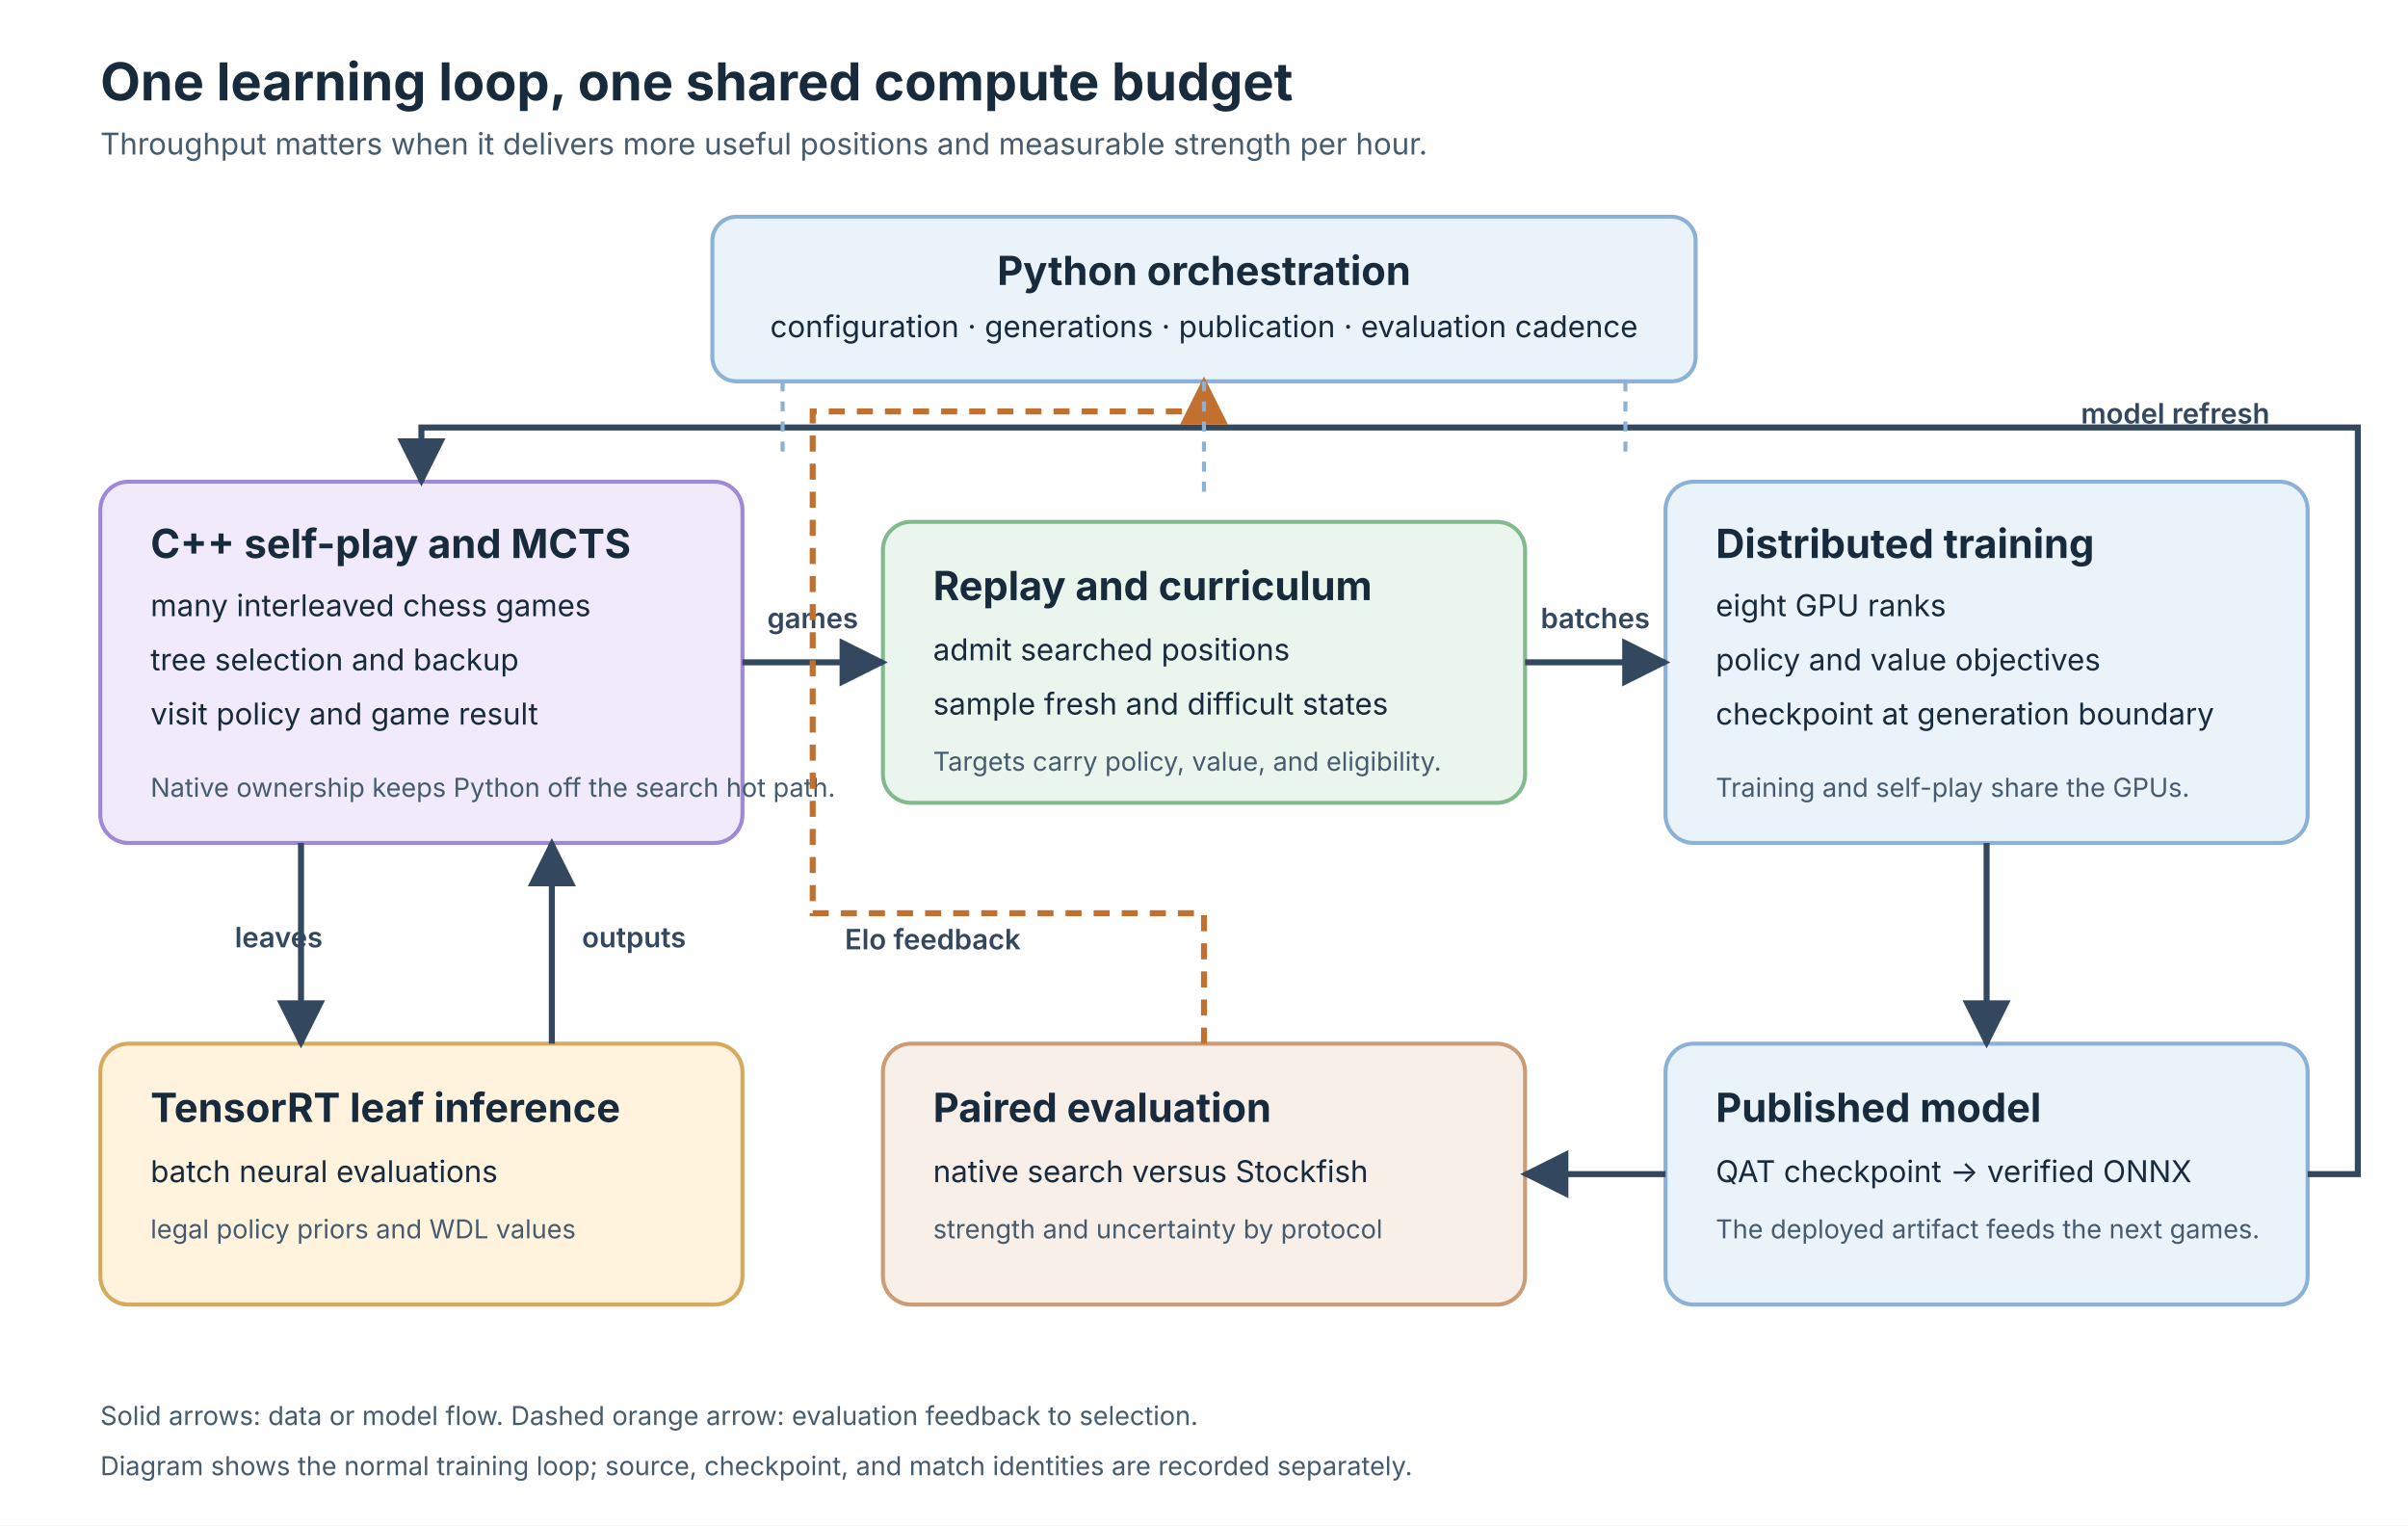
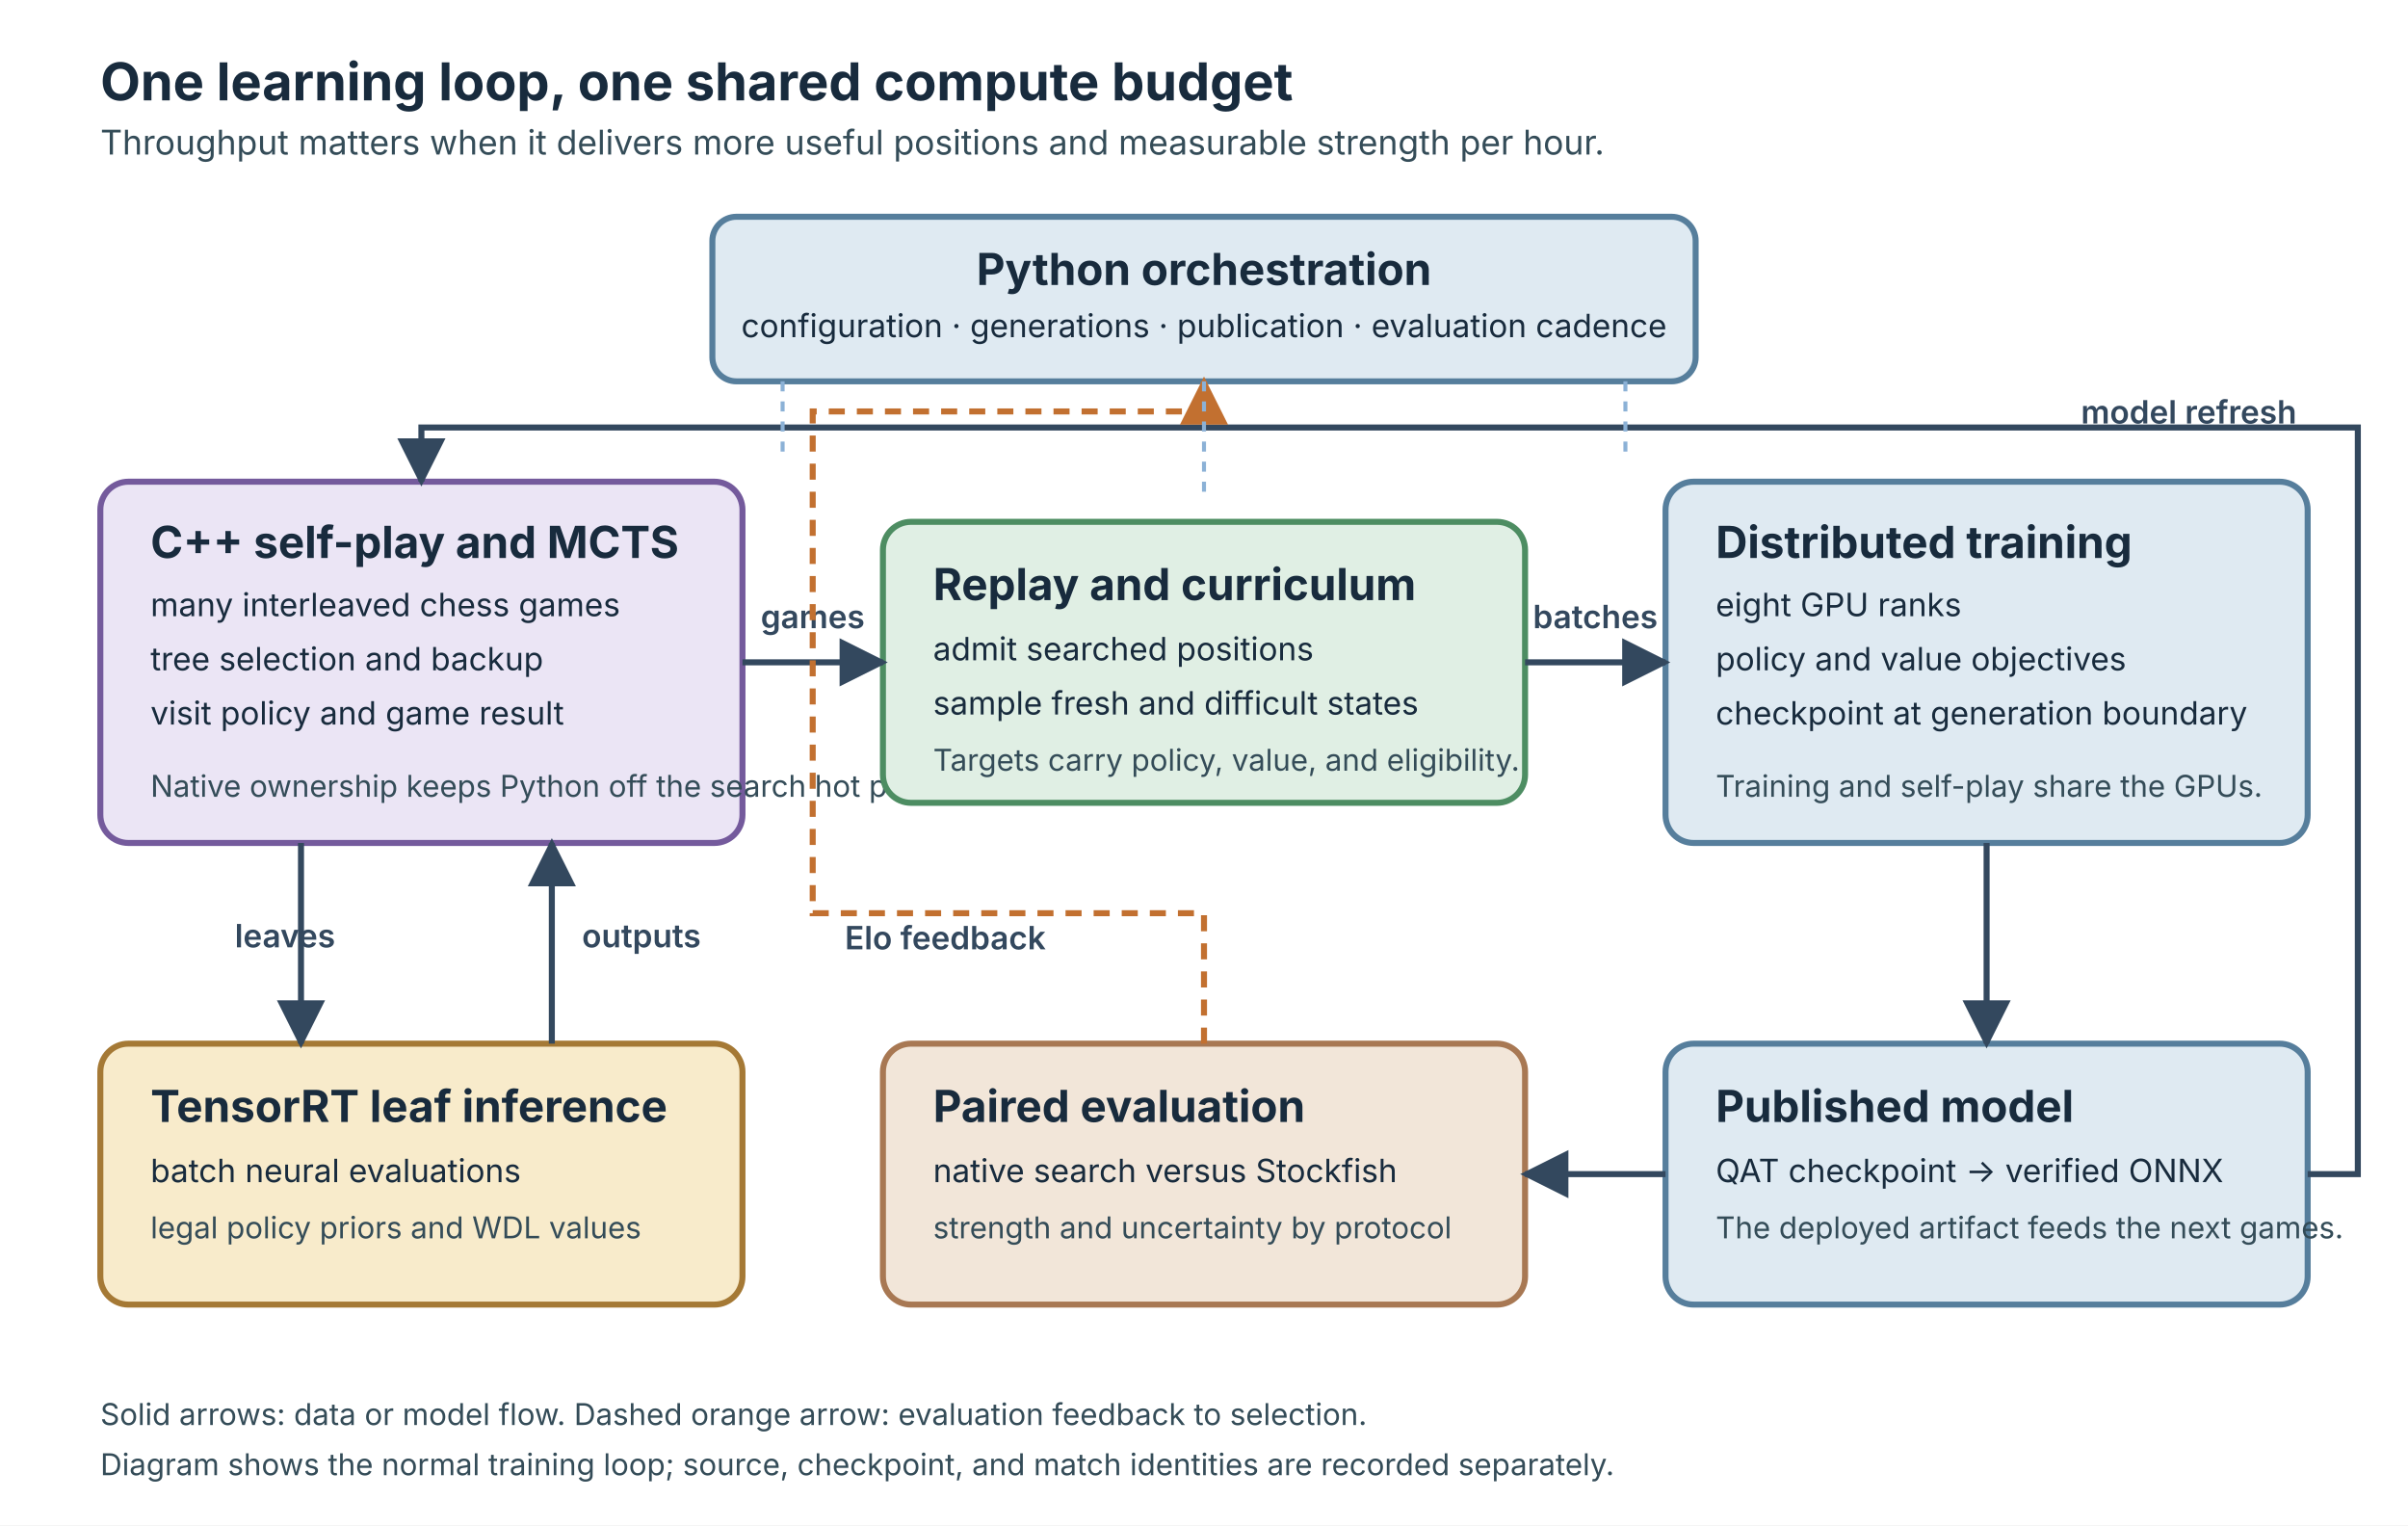
<svg xmlns="http://www.w3.org/2000/svg" viewBox="0 0 1200 760" role="img" aria-labelledby="title description">
  <defs>
    <marker id="arrow" viewBox="0 0 10 10" refX="9" refY="5" markerWidth="8" markerHeight="8" orient="auto-start-reverse">
      <path d="M 0 0 L 10 5 L 0 10 z" fill="#33485e" />
    </marker>
    <marker id="feedback-arrow" viewBox="0 0 10 10" refX="9" refY="5" markerWidth="8" markerHeight="8" orient="auto-start-reverse">
      <path d="M 0 0 L 10 5 L 0 10 z" fill="#c27030" />
    </marker>
    <style>
      text { font-family: "Segoe UI", Inter, Arial, sans-serif; fill: #182b3d; }
      .heading { font-size: 26px; font-weight: 700; }
-       .subtitle { font-size: 15px; fill: #465c6e; }
-       .card-title { font-size: 20px; font-weight: 700; }
-       .body { font-size: 15px; }
-       .small { font-size: 13px; fill: #465c6e; }
-       .label { font-size: 14px; font-weight: 600; fill: #33485e; }
+       .subtitle { font-size: 17px; fill: #344c58; }
+       .card-title { font-size: 22px; font-weight: 700; }
+       .body { font-size: 16px; }
+       .small { font-size: 15px; fill: #344c58; }
+       .label { font-size: 16px; font-weight: 600; fill: #33485e; }
      .path { fill: none; stroke: #33485e; stroke-width: 3; marker-end: url(#arrow); }
      .feedback { fill: none; stroke: #c27030; stroke-width: 3; stroke-dasharray: 8 6; marker-end: url(#feedback-arrow); }
    </style>
  </defs>
  <rect x="0" y="0" width="1200" height="760" fill="#ffffff" />
  <text x="50" y="50" class="heading">One learning loop, one shared compute budget</text>
  <text x="50" y="77" class="subtitle">Throughput matters when it delivers more useful positions and measurable strength per hour.</text>
-   <rect x="355" y="108" width="490" height="82" rx="12" fill="#eaf2fa" stroke="#8bb1d6" stroke-width="2" />
+   <rect x="355" y="108" width="490" height="82" rx="12" fill="#dfeaf2" stroke="#567e9c" stroke-width="3" />
  <text x="600" y="142" text-anchor="middle" class="card-title">Python orchestration</text>
  <text x="600" y="168" text-anchor="middle" class="body">configuration · generations · publication · evaluation cadence</text>
-   <rect x="50" y="240" width="320" height="180" rx="14" fill="#f0eafa" stroke="#9f88d5" stroke-width="2" />
+   <rect x="50" y="240" width="320" height="180" rx="14" fill="#ebe5f5" stroke="#745a9c" stroke-width="3" />
  <text x="75" y="278" class="card-title">C++ self-play and MCTS</text>
  <text x="75" y="307" class="body">many interleaved chess games</text>
  <text x="75" y="334" class="body">tree selection and backup</text>
  <text x="75" y="361" class="body">visit policy and game result</text>
  <text x="75" y="397" class="small">Native ownership keeps Python off the search hot path.</text>
-   <rect x="440" y="260" width="320" height="140" rx="14" fill="#eaf5ed" stroke="#82b98d" stroke-width="2" />
+   <rect x="440" y="260" width="320" height="140" rx="14" fill="#e0efe4" stroke="#4d8d62" stroke-width="3" />
  <text x="465" y="299" class="card-title">Replay and curriculum</text>
  <text x="465" y="329" class="body">admit searched positions</text>
  <text x="465" y="356" class="body">sample fresh and difficult states</text>
  <text x="465" y="384" class="small">Targets carry policy, value, and eligibility.</text>
-   <rect x="830" y="240" width="320" height="180" rx="14" fill="#eaf2fa" stroke="#8bb1d6" stroke-width="2" />
+   <rect x="830" y="240" width="320" height="180" rx="14" fill="#dfeaf2" stroke="#567e9c" stroke-width="3" />
  <text x="855" y="278" class="card-title">Distributed training</text>
  <text x="855" y="307" class="body">eight GPU ranks</text>
  <text x="855" y="334" class="body">policy and value objectives</text>
  <text x="855" y="361" class="body">checkpoint at generation boundary</text>
  <text x="855" y="397" class="small">Training and self-play share the GPUs.</text>
  <path d="M 370 330 H 440" class="path" />
  <path d="M 760 330 H 830" class="path" />
  <text x="405" y="313" text-anchor="middle" class="label">games</text>
  <text x="795" y="313" text-anchor="middle" class="label">batches</text>
-   <rect x="50" y="520" width="320" height="130" rx="14" fill="#fff3dd" stroke="#d6aa5d" stroke-width="2" />
+   <rect x="50" y="520" width="320" height="130" rx="14" fill="#f8ebcb" stroke="#a57935" stroke-width="3" />
  <text x="75" y="559" class="card-title">TensorRT leaf inference</text>
  <text x="75" y="589" class="body">batch neural evaluations</text>
  <text x="75" y="617" class="small">legal policy priors and WDL values</text>
  <path d="M 150 420 V 520" class="path" />
  <path d="M 275 520 V 420" class="path" />
  <text x="117" y="472" class="label">leaves</text>
  <text x="290" y="472" class="label">outputs</text>
-   <rect x="830" y="520" width="320" height="130" rx="14" fill="#eaf2fa" stroke="#8bb1d6" stroke-width="2" />
+   <rect x="830" y="520" width="320" height="130" rx="14" fill="#dfeaf2" stroke="#567e9c" stroke-width="3" />
  <text x="855" y="559" class="card-title">Published model</text>
  <text x="855" y="589" class="body">QAT checkpoint → verified ONNX</text>
  <text x="855" y="617" class="small">The deployed artifact feeds the next games.</text>
  <path d="M 990 420 V 520" class="path" />
  <path d="M 1150 585 H 1175 V 213 H 210 V 240" class="path" />
  <text x="1037" y="211" class="label">model refresh</text>
-   <rect x="440" y="520" width="320" height="130" rx="14" fill="#f8efe8" stroke="#cb9c76" stroke-width="2" />
+   <rect x="440" y="520" width="320" height="130" rx="14" fill="#f2e6d9" stroke="#a87853" stroke-width="3" />
  <text x="465" y="559" class="card-title">Paired evaluation</text>
  <text x="465" y="589" class="body">native search versus Stockfish</text>
  <text x="465" y="617" class="small">strength and uncertainty by protocol</text>
  <path d="M 830 585 H 760" class="path" />
  <path d="M 600 520 V 455 H 405 V 205 H 600 V 190" class="feedback" />
  <text x="421" y="473" class="label" fill="#a85b25">Elo feedback</text>
  <path d="M 390 190 V 225" stroke="#8bb1d6" stroke-width="2" stroke-dasharray="5 5" />
  <path d="M 600 190 V 245" stroke="#8bb1d6" stroke-width="2" stroke-dasharray="5 5" />
  <path d="M 810 190 V 225" stroke="#8bb1d6" stroke-width="2" stroke-dasharray="5 5" />
  <text x="50" y="710" class="small">Solid arrows: data or model flow. Dashed orange arrow: evaluation feedback to selection.</text>
  <text x="50" y="735" class="small">Diagram shows the normal training loop; source, checkpoint, and match identities are recorded separately.</text>
</svg>
